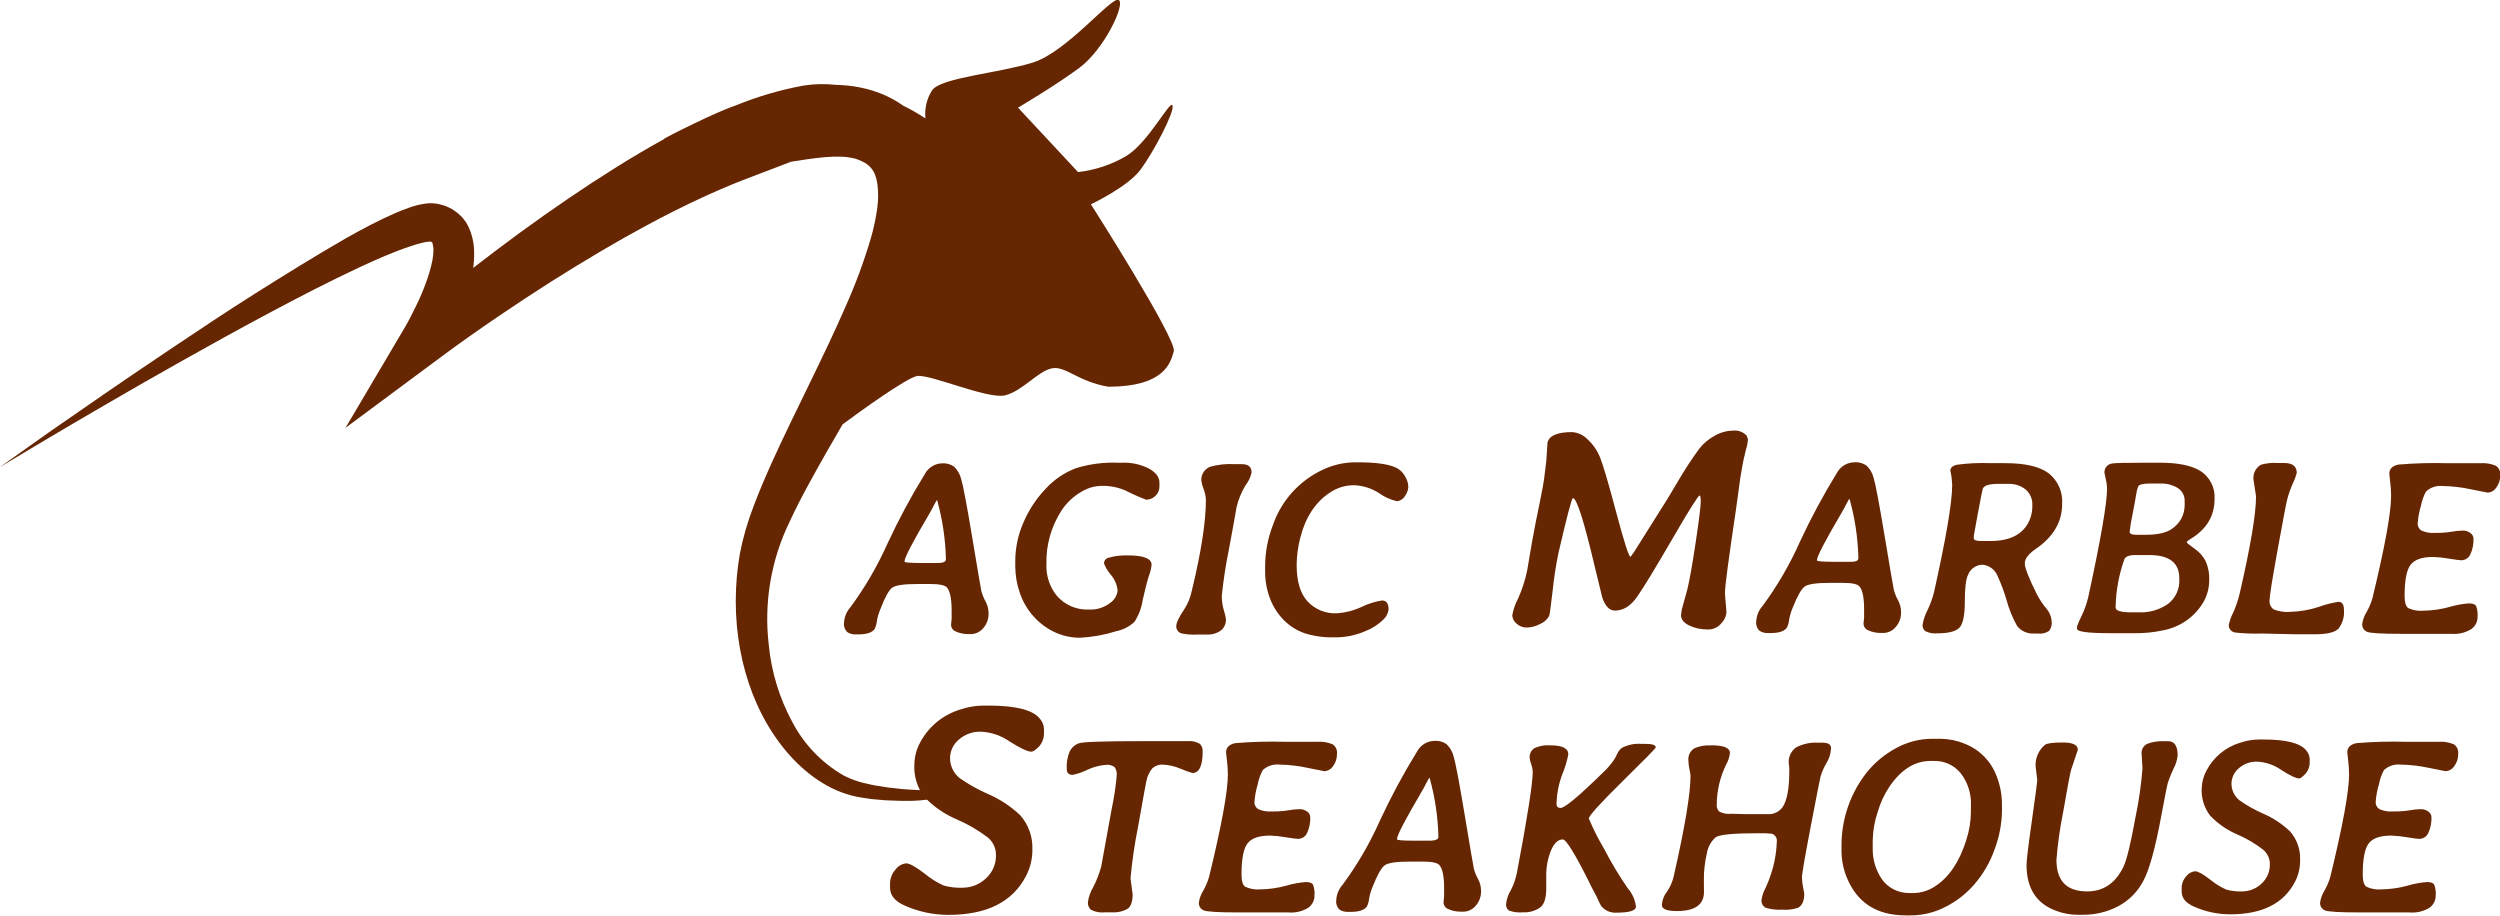
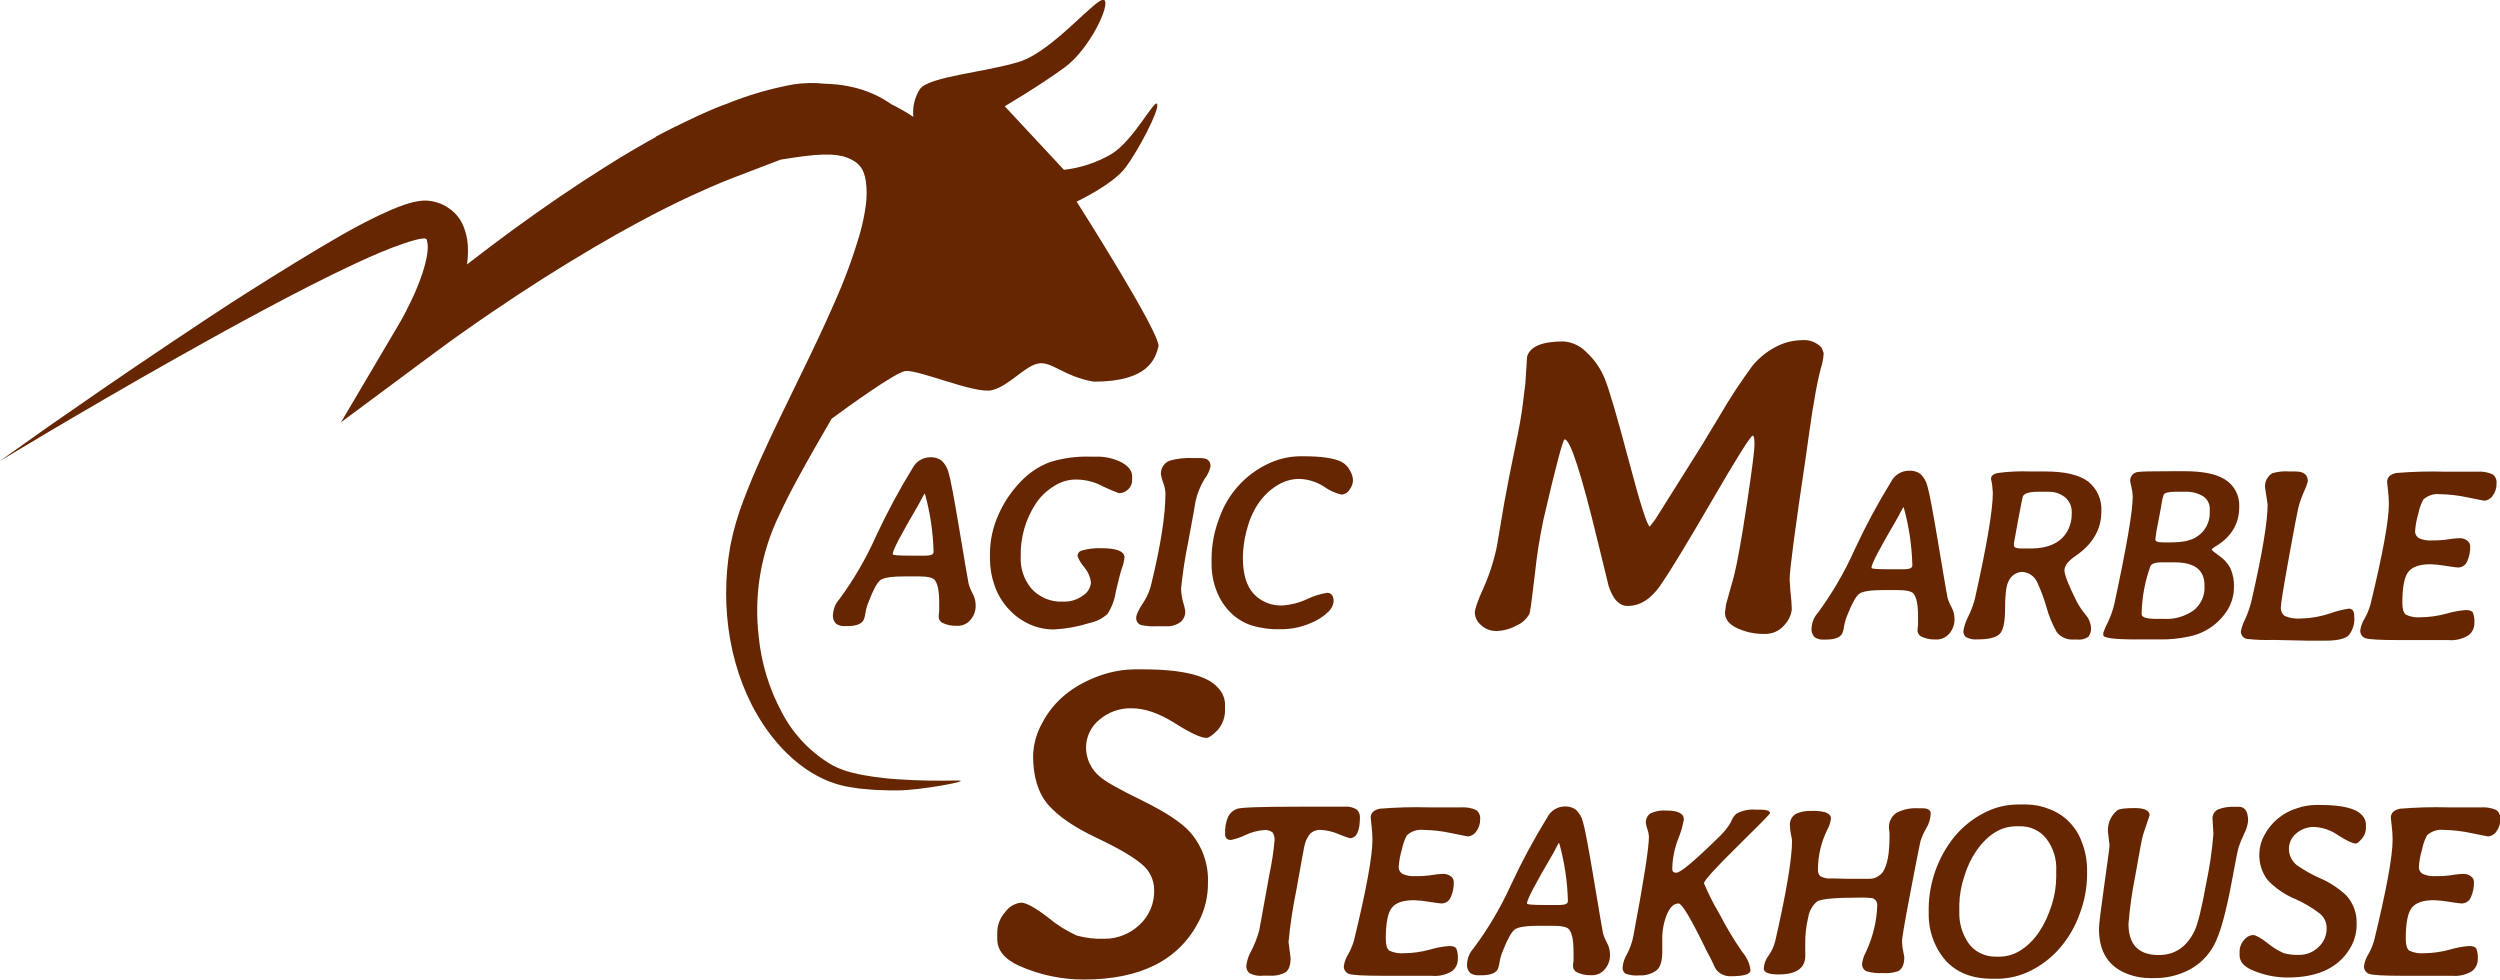
- <svg xmlns="http://www.w3.org/2000/svg" viewBox="0 0 499.77 182.96">
+ <svg xmlns="http://www.w3.org/2000/svg" viewBox="0 0 506.39 198.33">
  <defs>
    <style>.cls-1{fill:#662602}</style>
  </defs>
  <g id="Layer_2" data-name="Layer 2">
-     <g id="Averia_LIbre-Outline" data-name="Averia LIbre-Outline">
-       <path class="cls-1" d="M206.18 150.27q-1.11 0-4.28-2a11 11 0 0 0-5.8-2 6.42 6.42 0 0 0-4.41 1.57 4.87 4.87 0 0 0-1.77 3.78 5.12 5.12 0 0 0 1.9 3.91 31.94 31.94 0 0 0 5.67 3.19 22.17 22.17 0 0 1 6.43 4.22 9.78 9.78 0 0 1 2.46 6.86 11.11 11.11 0 0 1-1.23 5.24q-4 7.85-15.53 7.85a21.41 21.41 0 0 1-8.79-1.87q-2.9-1.29-2.9-3.54v-.79a4.18 4.18 0 0 1 1.1-2.87 3 3 0 0 1 2.12-1.23q1 0 3.63 2a16.91 16.91 0 0 0 3.85 2.43 12.24 12.24 0 0 0 3.81.44 6.78 6.78 0 0 0 4.61-1.82 6.11 6.11 0 0 0 2.05-4.8 4.45 4.45 0 0 0-1.68-3.46 29.18 29.18 0 0 0-6.14-3.57 19.49 19.49 0 0 1-6.49-4.48 9.85 9.85 0 0 1-2-6.62 9.48 9.48 0 0 1 1.17-4.31 13.43 13.43 0 0 1 8-6.56 14.5 14.5 0 0 1 4.66-.79h.94q8.06 0 10.2 2.49a3.34 3.34 0 0 1 .94 2.08v.79a4 4 0 0 1-1 2.84q-1.05 1.02-1.52 1.02zm34.24-.04q0 4.3-2.05 4.3a21.6 21.6 0 0 1-2.33-.84 10.26 10.26 0 0 0-3.54-.84 2.94 2.94 0 0 0-2.12.72 5.7 5.7 0 0 0-1.23 2.65q-.1.37-1.63 9a95.89 95.89 0 0 0-1.52 10.35l.42 3.22q0 2.17-1 2.88a5.6 5.6 0 0 1-3.15.71h-1.34a4.89 4.89 0 0 1-2.86-.52 1.9 1.9 0 0 1-.59-1.49 7.74 7.74 0 0 1 1.05-3 21.28 21.28 0 0 0 1.61-4.13l2.1-11.55a55 55 0 0 0 1-6.65 2.47 2.47 0 0 0-.43-1.71 2.55 2.55 0 0 0-1.75-.43 10.55 10.55 0 0 0-3.71 1 12.53 12.53 0 0 1-2.9 1q-1.2 0-1.2-1.15a7.83 7.83 0 0 1 .62-3.6 3.27 3.27 0 0 1 1.79-1.56q1.17-.43 12.72-.43h8.94a4.1 4.1 0 0 1 2.56.55 2 2 0 0 1 .54 1.52zm17.07 32.17h-10.11q-5.66 0-6.71-.39a1.57 1.57 0 0 1-1-1.64 6.22 6.22 0 0 1 .89-2.36 12.65 12.65 0 0 0 1.16-2.77q3.74-15.38 3.74-20.43a24 24 0 0 0-.18-2.75q-.18-1.57-.18-1.67 0-1.44 1.83-1.83a89.42 89.42 0 0 1 9.89-.27h6.49a6.71 6.71 0 0 1 3.09.5 2 2 0 0 1 .87 1.93 3.89 3.89 0 0 1-.79 2.45 2.21 2.21 0 0 1-1.72 1l-3.31-.66a28.84 28.84 0 0 0-5.66-.66 4.23 4.23 0 0 0-3.36 1.1 9.93 9.93 0 0 0-1 2.84 15.65 15.65 0 0 0-.65 3.48 1.59 1.59 0 0 0 .79 1.5 5.43 5.43 0 0 0 2.56.45 21 21 0 0 0 2.65-.12l.81-.12a13.86 13.86 0 0 1 2.21-.22 2.42 2.42 0 0 1 1.51.48 1.38 1.38 0 0 1 .62 1.11 7 7 0 0 1-.61 3.13 2 2 0 0 1-1.83 1.22q-.42 0-2.49-.33a21.83 21.83 0 0 0-3.12-.33q-3.25 0-4.47 1.53t-1.22 6.26q0 1.9.72 2.43a5.85 5.85 0 0 0 3.06.53 20.39 20.39 0 0 0 5.14-.73 18.33 18.33 0 0 1 3.94-.73q1.15 0 1.44.54a4.91 4.91 0 0 1 .29 2.08 3 3 0 0 1-1.2 2.49 6.57 6.57 0 0 1-4.09.96zm29.34-34.3a3.64 3.64 0 0 1 2.36.68 5.09 5.09 0 0 1 1.4 2.44q.56 1.76 2.23 11.78t1.83 10.72a9 9 0 0 0 .79 1.93 5 5 0 0 1 .63 2.23v.61a4.32 4.32 0 0 1-1.64 3.13 3.35 3.35 0 0 1-2.31.63 6 6 0 0 1-2.8-.61 1.45 1.45 0 0 1-.73-1.44l.1-1v-1.68q0-3.47-.93-4.57-.59-.71-3.32-.71h-2.64q-4 0-5 .75t-2.39 4.24a10.7 10.7 0 0 0-.71 2.41 4.83 4.83 0 0 1-.42 1.53q-.73 1.12-3.27 1.12h-.61a2.78 2.78 0 0 1-1.61-.45 2.21 2.21 0 0 1-.66-1.92 5 5 0 0 1 1.29-3.08 68.71 68.71 0 0 0 7.42-12.76 133.52 133.52 0 0 1 7.42-13.81 4.05 4.05 0 0 1 3.57-2.17zm.71 19.21V167a48 48 0 0 0-1.68-11.25l-.07-.24h-.07s-.11.13-.24.39l-.54 1-.07.17-.17.29-.15.29-.1.15-.17.32q-5 8.5-5 9.57v.1q0 .27 3.61.27H286q1.54-.06 1.54-.74zm40.6-18.6h.86q2 0 2 .71 0 .24-6.69 6.82t-6.69 7.39a49.52 49.52 0 0 0 3.06 6.07 72.77 72.77 0 0 0 4.71 7.86 6.72 6.72 0 0 1 1.65 3.67q0 1.22-3.93 1.22a3.6 3.6 0 0 1-3-1.32 5.26 5.26 0 0 1-.55-1.06q-.38-.87-1-2t-.83-1.64q-4.3-8.62-5.32-8.62-1.42 0-2.36 2.22a13 13 0 0 0-.94 5.1v2.47q0 2.83-1.18 3.78a5.48 5.48 0 0 1-3.49 1 6.35 6.35 0 0 1-2.83-.37 1.48 1.48 0 0 1-.53-1.31 6.55 6.55 0 0 1 .92-2.7 12.87 12.87 0 0 0 1.26-3.61q3.15-16.65 3.15-20.17a5.11 5.11 0 0 0-.3-1.43 5.4 5.4 0 0 1-.31-1.21 2.16 2.16 0 0 1 .89-2A6.45 6.45 0 0 1 310 149q3.52 0 3.52 1.81a20.05 20.05 0 0 1-1.18 3.92 17.87 17.87 0 0 0-1.18 6q0 .78.83.78 1.25 0 8.47-7.08a15.16 15.16 0 0 0 2.15-2.47l.39-.66.29-.61a3.38 3.38 0 0 1 .88-1.15 7.08 7.08 0 0 1 3.97-.83zm12.5 29.59q0 3.83-5.42 3.83-3 0-3-1.21a4.74 4.74 0 0 1 1-2.64 8.66 8.66 0 0 0 1.36-3.06q3.37-14.79 3.37-20.19l-.1-.71-.15-.68a9.78 9.78 0 0 1-.17-1.51 2.6 2.6 0 0 1 1.12-2.5 6.79 6.79 0 0 1 3.24-.62 9.23 9.23 0 0 1 2.79.27q1.15.44 1.15 1.22a5.77 5.77 0 0 1-.71 2.25 18.4 18.4 0 0 0-1.93 8.15 1.72 1.72 0 0 0 .49 1.33 3.93 3.93 0 0 0 2.37.45l3 .07h4.21a3.43 3.43 0 0 0 3.16-1.49q1.27-2.05 1.27-7v-.83l-.1-.78a3.52 3.52 0 0 1 1.49-3.25 8.3 8.3 0 0 1 4.35-.93h.93q1.68 0 1.68 1.1a6.33 6.33 0 0 1-.93 3 12.09 12.09 0 0 0-1.17 2.66q-.24 1-2 10.19t-1.71 10a10.34 10.34 0 0 0 .23 2q.23 1.16.23 1.21 0 2.15-1.22 2.83a7.93 7.93 0 0 1-3.16.39 9.78 9.78 0 0 1-3.31-.37 1.58 1.58 0 0 1-.85-1.64 6.78 6.78 0 0 1 .76-2.25 21.82 21.82 0 0 0 1.07-2.69 23.19 23.19 0 0 0 1.22-6.67 1.43 1.43 0 0 0-1-1.56 19.55 19.55 0 0 0-2.76-.1q-7.3 0-8.46.81a5.34 5.34 0 0 0-1.76 3.2 21.93 21.93 0 0 0-.6 5.32v.78zm59.57-17.41V162a22.62 22.62 0 0 1-1.48 7.81 21.78 21.78 0 0 1-4.06 7 18.89 18.89 0 0 1-5.91 4.56 15.1 15.1 0 0 1-6.69 1.62h-1.12q-8.74 0-11.82-7.71a14.25 14.25 0 0 1-1-5.37v-1.25a23.55 23.55 0 0 1 5.14-14.36 19.29 19.29 0 0 1 5.82-4.77 14.92 14.92 0 0 1 7.18-1.84H388a12.83 12.83 0 0 1 4.79 1 11.07 11.07 0 0 1 6.35 6.47 15.46 15.46 0 0 1 1.07 5.73zm-6.21 1.4v-1.12a9.86 9.86 0 0 0-2.08-6.65 6.64 6.64 0 0 0-5.25-2.4h-.76q-4.59 0-8.06 4.93a18.29 18.29 0 0 0-2.48 5.25 19.28 19.28 0 0 0-1 5.62v1.51a10.67 10.67 0 0 0 1.78 6.25 6.29 6.29 0 0 0 2.43 2.12 6.91 6.91 0 0 0 3.11.73h.76a8 8 0 0 0 4.37-1.34q4.2-2.69 6.27-9.3a18.8 18.8 0 0 0 .91-5.6zm17.1 9.59q0 6.32 6.13 6.32 4.86 0 7.23-4.86 1-2 2.41-9.81a77 77 0 0 0 1.43-9.89l-.17-2.88a2 2 0 0 1 1.16-2.08 8.45 8.45 0 0 1 3.31-.51h.85q1.88 0 1.88 2.88a7.39 7.39 0 0 1-.83 2.64 23.41 23.41 0 0 0-1.1 2.7q-.27.89-1.34 6.7-1.81 9.81-3.65 13.12a12 12 0 0 1-5.05 5 14.89 14.89 0 0 1-6.95 1.66h-1.07a12.23 12.23 0 0 1-4.22-.76q-6-2.15-6-9.2 0-1.34 1.07-8.86t1.07-8.13l-.32-2.66a5.2 5.2 0 0 1 1.88-4.37q.59-.46 3.56-.46t3 1.44l-1.34 4q-.27.81-1.6 8.46a80.55 80.55 0 0 0-1.34 9.55zm48.53-16.26q-.93 0-3.56-1.68a9.16 9.16 0 0 0-4.83-1.68 5.35 5.35 0 0 0-3.67 1.31 4.06 4.06 0 0 0-1.48 3.15 4.26 4.26 0 0 0 1.59 3.26 26.6 26.6 0 0 0 4.72 2.66 18.47 18.47 0 0 1 5.36 3.52 8.15 8.15 0 0 1 2.05 5.71 9.26 9.26 0 0 1-1 4.37q-3.37 6.54-12.94 6.54a17.84 17.84 0 0 1-7.32-1.56q-2.42-1.07-2.42-3v-.66a3.48 3.48 0 0 1 .92-2.39 2.51 2.51 0 0 1 1.77-1q.85 0 3 1.66a14.14 14.14 0 0 0 3.21 2 10.21 10.21 0 0 0 3.17.37 5.65 5.65 0 0 0 3.85-1.51 5.09 5.09 0 0 0 1.71-4 3.71 3.71 0 0 0-1.4-2.88 24.32 24.32 0 0 0-5.11-3 16.23 16.23 0 0 1-5.41-3.74 8.21 8.21 0 0 1-1.7-5.52 7.9 7.9 0 0 1 1-3.59 11.19 11.19 0 0 1 6.64-5.47 12.08 12.08 0 0 1 3.88-.66h.78q6.71 0 8.5 2.08a2.78 2.78 0 0 1 .78 1.73v.66a3.37 3.37 0 0 1-.83 2.37q-.89.95-1.26.95zm22 26.78h-10.11q-5.66 0-6.71-.39a1.57 1.57 0 0 1-1-1.64 6.22 6.22 0 0 1 .89-2.36 12.65 12.65 0 0 0 1.16-2.77q3.74-15.38 3.74-20.43a24 24 0 0 0-.18-2.75q-.18-1.57-.18-1.67 0-1.44 1.83-1.83a89.42 89.42 0 0 1 9.89-.27h6.49a6.71 6.71 0 0 1 3.09.5 2 2 0 0 1 .87 1.93 3.89 3.89 0 0 1-.79 2.45 2.21 2.21 0 0 1-1.72 1l-3.31-.66a28.84 28.84 0 0 0-5.66-.66 4.23 4.23 0 0 0-3.36 1.1 9.93 9.93 0 0 0-1 2.84 15.65 15.65 0 0 0-.65 3.48 1.59 1.59 0 0 0 .79 1.5 5.43 5.43 0 0 0 2.56.45 21 21 0 0 0 2.65-.12l.81-.12a13.86 13.86 0 0 1 2.21-.22 2.42 2.42 0 0 1 1.51.48 1.38 1.38 0 0 1 .62 1.11 7 7 0 0 1-.61 3.13 2 2 0 0 1-1.83 1.22q-.42 0-2.49-.33a21.83 21.83 0 0 0-3.12-.33q-3.25 0-4.47 1.53t-1.22 6.26q0 1.9.72 2.43a5.85 5.85 0 0 0 3.06.53 20.39 20.39 0 0 0 5.14-.73 18.33 18.33 0 0 1 3.94-.73q1.15 0 1.44.54a4.9 4.9 0 0 1 .29 2.08 3 3 0 0 1-1.2 2.49 6.57 6.57 0 0 1-4.09.96z" id="Steakhouse" />
-       <path class="cls-1" d="M314.44 99.58q-.35 0-2.87 10.87a71.89 71.89 0 0 0-1.16 7.44q-.57 4.92-.72 5.24a3.61 3.61 0 0 1-1.79 1.6 5.88 5.88 0 0 1-2.67.72 2.89 2.89 0 0 1-2.09-.81 2.29 2.29 0 0 1-.83-1.61 11.23 11.23 0 0 1 1.17-3.38 27.06 27.06 0 0 0 1.82-5.65l1-5.86q.7-3.84 1.48-7.54t1-5.7l.35-2.87.23-3.6q.59-2.05 4.89-2.05a4.73 4.73 0 0 1 3.12 1.45 9.83 9.83 0 0 1 2.48 3.57q.88 2.12 3.24 11t2.86 8.92l.73-1 5.45-8.67q1-1.55 1.64-2.64l1.61-2.7a74.31 74.31 0 0 1 4.39-6.71 10 10 0 0 1 3.06-2.52 7.67 7.67 0 0 1 3.66-1 3.23 3.23 0 0 1 2.68 1l.26.73a8.15 8.15 0 0 1-.4 2.07 42.75 42.75 0 0 0-.89 4.26l-.26 1.52-.45 3.34-.43 3.1q-2.17 14.5-2.17 16.44l.09 1.32q.2 1.93.21 2.72a3.74 3.74 0 0 1-1 2 3.37 3.37 0 0 1-2.86 1.25 8.27 8.27 0 0 1-3.56-.78q-1.66-.78-1.66-2.09l.15-1.11 1.08-3.9q.67-2.64 1.71-9.59t1-8.13q0-1.17-.23-1.17-.41 0-5.46 8.7t-7 11.5q-1.93 2.8-4.45 2.8-1.67 0-2.55-2.64l-1.46-6q-3.26-13.84-4.4-13.84zm56.35-7.17a3.64 3.64 0 0 1 2.36.68 5.09 5.09 0 0 1 1.4 2.44q.56 1.76 2.23 11.78t1.83 10.69a9 9 0 0 0 .79 1.93 5 5 0 0 1 .63 2.23v.61a4.32 4.32 0 0 1-1.64 3.13 3.36 3.36 0 0 1-2.31.63 6 6 0 0 1-2.8-.61 1.45 1.45 0 0 1-.73-1.44l.1-1v-1.68q0-3.47-.93-4.57-.59-.71-3.32-.71h-2.64q-4 0-5 .74t-2.39 4.24a10.7 10.7 0 0 0-.71 2.4 4.83 4.83 0 0 1-.42 1.53q-.73 1.12-3.27 1.12h-.61a2.78 2.78 0 0 1-1.61-.45 2.21 2.21 0 0 1-.66-1.92 5 5 0 0 1 1.29-3.08 68.73 68.73 0 0 0 7.42-12.76 133.52 133.52 0 0 1 7.42-13.81 4.05 4.05 0 0 1 3.57-2.12zm.71 19.21v-.34a48 48 0 0 0-1.69-11.28l-.07-.24h-.07s-.11.13-.24.39l-.54 1-.07.17-.17.29-.15.29-.1.15-.17.32q-5 8.5-5 9.57v.1q0 .27 3.61.27h3.05q1.61.02 1.61-.69zm24.75 1.27a3.15 3.15 0 0 0-2.81 2q-.66 1.25-.66 5.42t-1.14 5.24q-1.13 1.06-4.38 1.06a4.24 4.24 0 0 1-2.37-.44 1.45 1.45 0 0 1-.56-1.21 9.51 9.51 0 0 1 1-3 19 19 0 0 0 1.27-3.47q3.66-16.33 3.66-21.58 0-.27-.1-1.22l-.07-.59-.2-1q0-.85 1.21-1.18a38.5 38.5 0 0 1 6.8-.33h3.01q5.88 0 8.61 2a7.18 7.18 0 0 1 2.72 6.14q0 5.4-5.27 9-2.2 1.51-2.2 2.88t2.47 6.3a16 16 0 0 0 1.76 2.64 4.48 4.48 0 0 1 1.15 2.73 2.67 2.67 0 0 1-.5 1.83 3.29 3.29 0 0 1-2.28.54h-.73a4 4 0 0 1-3.39-1.49 22.36 22.36 0 0 1-2.11-5.15 35.33 35.33 0 0 0-1.87-5 3.55 3.55 0 0 0-3.02-2.12zm-.17-4.74h1.83q5.88 0 7.74-4a7 7 0 0 0 .63-3V101a3.85 3.85 0 0 0-1.36-3.16 5.16 5.16 0 0 0-3.38-1.11 5.43 5.43 0 0 0-.63 0h-1.47q-2.71 0-3.08 1-.1.27-.94 4.75t-.84 4.63v.51q.01.53 1.5.53zm46.63-8.39q0 5.1-4.83 8-.73.44-.73.63t1.51 1.26a6.91 6.91 0 0 1 2.25 2.49 8.46 8.46 0 0 1 .73 3.83 8.81 8.81 0 0 1-1.22 4.5 11.88 11.88 0 0 1-7.89 5.52 25.68 25.68 0 0 1-5.91.59h-4.72q-6.69 0-6.69-.88v-.46a16.14 16.14 0 0 1 .93-2.14 17.75 17.75 0 0 0 1.32-3.75q3.76-17.29 3.76-21.75a8.83 8.83 0 0 0-.26-1.84q-.26-1.14-.26-1.21a1.75 1.75 0 0 1 1.61-1.9q.78-.15 6.47-.15h3q5.35 0 8 1.59a6.16 6.16 0 0 1 2.93 5.67zM426 122.41h1.51a9.48 9.48 0 0 0 5.93-1.71 5.8 5.8 0 0 0 2.22-4.88v-.22q0-4.64-6-4.64h-2.78q-1.93 0-2.22.9a30.14 30.14 0 0 0-1.73 9.45v.17q.07.93 3.07.93zm1.07-15.5h1.85q3.66 0 5.3-1.22a5.62 5.62 0 0 0 2.51-4.64v-.78a3 3 0 0 0-1.39-2.72 6.36 6.36 0 0 0-3.49-.89h-2.05q-2.12 0-2.38.63a7.25 7.25 0 0 0-.4 1.67q-.15 1-.71 3.87a29 29 0 0 0-.56 3.37v.15q-.01.56 1.34.56zM445.54 125a8.85 8.85 0 0 1 .87-2.48 21 21 0 0 0 1.28-3.7q3.31-14.33 3.31-19.6l-.51-3.32a3.06 3.06 0 0 1 1.49-3 10.08 10.08 0 0 1 3.49-.34h1.2q2.47 0 2.47 2a11.29 11.29 0 0 1-.79 2.1 21 21 0 0 0-1.13 3.21q-.34 1.38-1.93 10.16t-1.59 10a2 2 0 0 0 .78 1.77 7.06 7.06 0 0 0 3.36.51 19.6 19.6 0 0 0 5.74-1 20.34 20.34 0 0 1 3.89-1q1.1 0 1.1 1.56a5.39 5.39 0 0 1-1.09 3.81q-1.09 1.12-4.75 1.12h-3.69l-6.86-.15a37.33 37.33 0 0 1-5.32-.2 1.49 1.49 0 0 1-1.32-1.45zm44.51 1.71h-10.11q-5.66 0-6.71-.39a1.57 1.57 0 0 1-1-1.64 6.22 6.22 0 0 1 .89-2.36 12.66 12.66 0 0 0 1.16-2.77Q478 104.17 478 99.12a24 24 0 0 0-.18-2.75q-.18-1.57-.18-1.67 0-1.44 1.83-1.83a89.42 89.42 0 0 1 9.89-.27h6.49a6.71 6.71 0 0 1 3.09.5 2 2 0 0 1 .87 1.93 3.89 3.89 0 0 1-.79 2.45 2.21 2.21 0 0 1-1.72 1l-3.31-.66a28.84 28.84 0 0 0-5.66-.66 4.23 4.23 0 0 0-3.36 1.1 9.93 9.93 0 0 0-1 2.84 15.65 15.65 0 0 0-.65 3.48 1.59 1.59 0 0 0 .79 1.5 5.43 5.43 0 0 0 2.56.45 21 21 0 0 0 2.65-.12l.81-.12a13.86 13.86 0 0 1 2.21-.22 2.42 2.42 0 0 1 1.51.48 1.38 1.38 0 0 1 .62 1.11 7 7 0 0 1-.61 3.13A2 2 0 0 1 492 112q-.42 0-2.49-.33a21.83 21.83 0 0 0-3.12-.33q-3.25 0-4.47 1.53t-1.22 6.26q0 1.9.72 2.43a5.86 5.86 0 0 0 3.06.52 20.39 20.39 0 0 0 5.14-.73 18.33 18.33 0 0 1 3.94-.73q1.15 0 1.44.54a4.91 4.91 0 0 1 .29 2.08 3 3 0 0 1-1.2 2.49 6.57 6.57 0 0 1-4.04.98z" id="Marble" />
-       <path class="cls-1" d="M188.38 92.62a3.64 3.64 0 0 1 2.36.68 5.09 5.09 0 0 1 1.4 2.44q.56 1.76 2.23 11.78t1.83 10.72a9 9 0 0 0 .79 1.93 5 5 0 0 1 .63 2.23v.6a4.32 4.32 0 0 1-1.64 3.13 3.36 3.36 0 0 1-2.31.63 6 6 0 0 1-2.8-.61 1.45 1.45 0 0 1-.73-1.44l.1-1v-1.68q0-3.47-.93-4.57-.59-.71-3.32-.71h-2.64q-4 0-5 .74t-2.35 4.28a10.7 10.7 0 0 0-.71 2.4 4.83 4.83 0 0 1-.42 1.53q-.73 1.12-3.27 1.12h-.6a2.78 2.78 0 0 1-1.61-.45 2.21 2.21 0 0 1-.66-1.92 5 5 0 0 1 1.29-3.08 68.73 68.73 0 0 0 7.42-12.76 133.52 133.52 0 0 1 7.42-13.81 4.05 4.05 0 0 1 3.52-2.18zm.71 19.21v-.34a48 48 0 0 0-1.68-11.25l-.07-.24h-.07s-.11.13-.24.39l-.54 1-.07.17-.17.29-.15.29-.1.15-.17.32q-5 8.5-5 9.57v.1q0 .27 3.61.27h3.05q1.6-.01 1.6-.72zm34.37-19.33h.9a10.83 10.83 0 0 1 5.32 1.17q2.1 1.17 2.1 2.81v.76a2.48 2.48 0 0 1-.82 1.9 2.64 2.64 0 0 1-1.84.76 42.16 42.16 0 0 1-4.12-1.84 11.4 11.4 0 0 0-4.86-.93H220a8 8 0 0 0-4 1.29 11.64 11.64 0 0 0-3.81 3.66 18.74 18.74 0 0 0-3 10.64 9.42 9.42 0 0 0 2.05 6.35 8 8 0 0 0 6.49 2.78 6.34 6.34 0 0 0 4.13-1.27 3.45 3.45 0 0 0 1.56-2.54 5.79 5.79 0 0 0-1.35-3.14 7.73 7.73 0 0 1-1.36-2.23 1.12 1.12 0 0 1 .81-1.15 12.41 12.41 0 0 1 4-.49q4.69 0 4.69 1.88a8.06 8.06 0 0 1-.51 2.14q-.51 1.53-1.26 4.87a11 11 0 0 1-1.67 4.42 7.5 7.5 0 0 1-3.59 1.83 29 29 0 0 1-7.28 1.32 11.9 11.9 0 0 1-4.94-1.06 13 13 0 0 1-4.24-3.1 13.41 13.41 0 0 1-2.82-4.72 16.37 16.37 0 0 1-.94-5.44v-1a19.33 19.33 0 0 1 1.66-7.78 22.58 22.58 0 0 1 4.46-6.73 15.81 15.81 0 0 1 6-4.06 25 25 0 0 1 8.38-1.1zm23.39.29h1.42q1.93 0 1.93 1.66A6.12 6.12 0 0 1 249 97a15 15 0 0 0-1.83 4.52q0 .24-1.49 8.25a93.57 93.57 0 0 0-1.44 9.4 10.3 10.3 0 0 0 .42 2.84 10 10 0 0 1 .42 1.79 2.74 2.74 0 0 1-1 2.23 4.53 4.53 0 0 1-2.94.82h-1.85a11.6 11.6 0 0 1-3.15-.24 1.47 1.47 0 0 1-1-1.45q0-1 1.68-3.48a10.94 10.94 0 0 0 1.42-3.54q2.83-11.65 2.83-18.29a7 7 0 0 0-.46-2.08 7.6 7.6 0 0 1-.46-1.68 2.8 2.8 0 0 1 1.76-2.78 14.87 14.87 0 0 1 4.94-.52zm6.06 21.21v-.76a22.88 22.88 0 0 1 1.51-8.15 19.08 19.08 0 0 1 10-11.18 15.28 15.28 0 0 1 6.35-1.49h.71q5.42 0 7.67 1.1a4 4 0 0 1 1.71 1.67 4.33 4.33 0 0 1 .68 2.1 3.34 3.34 0 0 1-.7 1.9 2 2 0 0 1-1.59 1 9.68 9.68 0 0 1-3.58-1.62 9.89 9.89 0 0 0-5.04-1.57 8.51 8.51 0 0 0-4.63 1.38q-4.49 2.86-6.08 9.2a22.25 22.25 0 0 0-.71 5.35q0 4.91 2.17 7.29a7.51 7.51 0 0 0 5.83 2.38 13.85 13.85 0 0 0 5-1.28 14.32 14.32 0 0 1 4.06-1.28q1.32 0 1.32 1.78a3.3 3.3 0 0 1-1 2 10.94 10.94 0 0 1-3.69 2.37 14.93 14.93 0 0 1-6.21 1.22 18.13 18.13 0 0 1-5.85-.81 10.9 10.9 0 0 1-4.11-2.55 12.46 12.46 0 0 1-2.82-4.33 15.09 15.09 0 0 1-1-5.72z" id="agic" />
+     <g id="LOGO">
+       <path class="cls-1" d="M244.37 149.47q-1.67 0-6.42-3t-8.7-3a9.62 9.62 0 0 0-6.61 2.35 7.31 7.31 0 0 0-2.66 5.67 7.68 7.68 0 0 0 2.86 5.87q1.49 1.36 8.5 4.79t9.65 6.33a14.66 14.66 0 0 1 3.69 10.28 16.66 16.66 0 0 1-1.85 7.87q-6.06 11.78-23.29 11.78a32.12 32.12 0 0 1-13.18-2.81q-4.36-2.01-4.36-5.4V189a6.26 6.26 0 0 1 1.65-4.31 4.51 4.51 0 0 1 3.19-1.85q1.54 0 5.45 3a25.42 25.42 0 0 0 5.78 3.65 18.37 18.37 0 0 0 5.71.66 10.17 10.17 0 0 0 6.92-2.72 9.16 9.16 0 0 0 3.08-7.21 6.68 6.68 0 0 0-2.53-5.19q-2.53-2.2-9.21-5.36t-9.73-6.67q-3.05-3.56-3.05-9.93a14.22 14.22 0 0 1 1.76-6.46q3.52-6.9 12-9.84a21.74 21.74 0 0 1 7-1.19h1.41q12.09 0 15.29 3.74a5 5 0 0 1 1.41 3.12v1.19a6.05 6.05 0 0 1-1.49 4.26q-1.56 1.58-2.27 1.58zm31.09 16.01q0 4.3-2.05 4.3a21.51 21.51 0 0 1-2.33-.84 10.27 10.27 0 0 0-3.54-.84 2.94 2.94 0 0 0-2.12.72 5.69 5.69 0 0 0-1.23 2.65q-.1.37-1.64 9a95.75 95.75 0 0 0-1.55 10.35l.42 3.22q0 2.17-1 2.88a5.6 5.6 0 0 1-3.15.71h-1.37a4.88 4.88 0 0 1-2.86-.53 1.89 1.89 0 0 1-.59-1.49 7.75 7.75 0 0 1 1-3 21.28 21.28 0 0 0 1.61-4.13l2.1-11.55a55 55 0 0 0 1-6.65 2.48 2.48 0 0 0-.43-1.71 2.55 2.55 0 0 0-1.75-.43 10.55 10.55 0 0 0-3.71 1 12.53 12.53 0 0 1-2.91 1q-1.2 0-1.2-1.15a7.83 7.83 0 0 1 .62-3.6 3.27 3.27 0 0 1 1.79-1.56q1.17-.43 12.72-.43h8.94a4.09 4.09 0 0 1 2.56.55 2 2 0 0 1 .67 1.53zM290 197.65h-10.08q-5.66 0-6.71-.39a1.57 1.57 0 0 1-1-1.64 6.23 6.23 0 0 1 .89-2.36 12.68 12.68 0 0 0 1.16-2.77q3.74-15.38 3.74-20.43a24 24 0 0 0-.18-2.75q-.18-1.57-.18-1.67 0-1.44 1.83-1.83a89.42 89.42 0 0 1 9.89-.27h6.49a6.71 6.71 0 0 1 3.09.5 2 2 0 0 1 .87 1.93 3.89 3.89 0 0 1-.79 2.45 2.21 2.21 0 0 1-1.72 1l-3.31-.66a28.84 28.84 0 0 0-5.66-.66 4.23 4.23 0 0 0-3.36 1.1 9.93 9.93 0 0 0-1 2.84 15.65 15.65 0 0 0-.65 3.48 1.59 1.59 0 0 0 .79 1.5 5.43 5.43 0 0 0 2.56.45 21 21 0 0 0 2.65-.12l.81-.12a13.86 13.86 0 0 1 2.21-.22 2.42 2.42 0 0 1 1.51.48 1.38 1.38 0 0 1 .62 1.11 7 7 0 0 1-.61 3.13A2 2 0 0 1 292 183q-.42 0-2.49-.33a22 22 0 0 0-3.12-.33q-3.25 0-4.47 1.53t-1.22 6.26q0 1.9.72 2.43a5.86 5.86 0 0 0 3.06.52 20.39 20.39 0 0 0 5.14-.73 18.33 18.33 0 0 1 3.94-.73q1.15 0 1.44.54a4.91 4.91 0 0 1 .29 2.08 3 3 0 0 1-1.2 2.49 6.57 6.57 0 0 1-4.09.92zm26.87-34.3a3.64 3.64 0 0 1 2.36.68 5.09 5.09 0 0 1 1.4 2.44q.56 1.76 2.23 11.78t1.83 10.75a9 9 0 0 0 .79 1.93 5 5 0 0 1 .63 2.23v.61a4.32 4.32 0 0 1-1.64 3.13 3.36 3.36 0 0 1-2.31.63 6 6 0 0 1-2.8-.61 1.45 1.45 0 0 1-.73-1.44l.1-1v-1.68q0-3.47-.93-4.57-.59-.71-3.32-.71h-2.64q-4 0-5 .74t-2.39 4.24a10.71 10.71 0 0 0-.71 2.4 4.83 4.83 0 0 1-.42 1.53q-.73 1.12-3.27 1.12h-.61a2.78 2.78 0 0 1-1.61-.45 2.21 2.21 0 0 1-.66-1.92 5 5 0 0 1 1.29-3.08 68.75 68.75 0 0 0 7.54-12.74 133.48 133.48 0 0 1 7.42-13.81 4.05 4.05 0 0 1 3.45-2.2zm.71 19.21v-.34a48 48 0 0 0-1.69-11.22l-.07-.24h-.07s-.11.13-.24.39l-.54 1-.07.17-.17.29-.15.29-.1.15-.17.32q-5 8.5-5 9.57v.1q0 .27 3.61.27H316q1.58-.04 1.58-.74zm38.1-18.56h.85q2 0 2 .71 0 .24-6.69 6.82t-6.69 7.39a49.48 49.48 0 0 0 3.06 6.07 72.67 72.67 0 0 0 4.71 7.86 6.73 6.73 0 0 1 1.65 3.67q0 1.22-3.93 1.22a3.6 3.6 0 0 1-3-1.32 5.24 5.24 0 0 1-.55-1.06q-.38-.87-1-2t-.83-1.64Q341 183 340 183q-1.42 0-2.36 2.22a13 13 0 0 0-.94 5.1v2.47q0 2.83-1.18 3.78a5.48 5.48 0 0 1-3.49 1 6.35 6.35 0 0 1-2.83-.37 1.48 1.48 0 0 1-.53-1.31 6.55 6.55 0 0 1 .92-2.7 12.87 12.87 0 0 0 1.26-3.61q3.15-16.66 3.15-20.17a5.11 5.11 0 0 0-.3-1.43 5.4 5.4 0 0 1-.31-1.21 2.16 2.16 0 0 1 .89-2 6.45 6.45 0 0 1 3.28-.59q3.52 0 3.52 1.81a20.05 20.05 0 0 1-1.18 4.01 17.87 17.87 0 0 0-1.18 6q0 .78.83.78 1.25 0 8.47-7.08a15.16 15.16 0 0 0 2.15-2.47l.39-.66.29-.61a3.38 3.38 0 0 1 .88-1.15 7.08 7.08 0 0 1 3.95-.81zm10 29.55q0 3.83-5.42 3.83-3 0-3-1.21a4.75 4.75 0 0 1 1-2.64 8.64 8.64 0 0 0 1.36-3.06q3.37-14.79 3.37-20.19l-.1-.71-.15-.68a9.78 9.78 0 0 1-.17-1.51 2.6 2.6 0 0 1 1.12-2.5 6.79 6.79 0 0 1 3.24-.62 9.23 9.23 0 0 1 2.79.27q1.15.44 1.15 1.22a5.77 5.77 0 0 1-.71 2.25 18.4 18.4 0 0 0-1.93 8.15 1.72 1.72 0 0 0 .49 1.33 3.93 3.93 0 0 0 2.37.45l3 .07h4.21a3.43 3.43 0 0 0 3.16-1.49q1.27-2.05 1.27-7v-.83l-.1-.78a3.52 3.52 0 0 1 1.49-3.25 8.3 8.3 0 0 1 4.35-.93h.93q1.68 0 1.68 1.1a6.33 6.33 0 0 1-.93 3 12.09 12.09 0 0 0-1.17 2.66q-.24 1-2 10.19t-1.71 10a10.32 10.32 0 0 0 .23 2q.23 1.16.23 1.21 0 2.15-1.22 2.83a7.93 7.93 0 0 1-3.16.39 9.78 9.78 0 0 1-3.31-.37 1.58 1.58 0 0 1-.85-1.64 6.79 6.79 0 0 1 .76-2.25 21.76 21.76 0 0 0 1.07-2.69 23.19 23.19 0 0 0 1.22-6.67 1.43 1.43 0 0 0-1-1.56 19.47 19.47 0 0 0-2.76-.1q-7.3 0-8.46.81a5.34 5.34 0 0 0-1.76 3.2 21.92 21.92 0 0 0-.6 5.32v.78zm57.07-17.4v1.1a22.62 22.62 0 0 1-1.48 7.81 21.78 21.78 0 0 1-4.06 7 18.88 18.88 0 0 1-5.91 4.57 15.1 15.1 0 0 1-6.69 1.62h-1.12q-8.74 0-11.82-7.71a14.25 14.25 0 0 1-1-5.37v-1.25a23.55 23.55 0 0 1 5.14-14.36 19.29 19.29 0 0 1 5.82-4.77 14.92 14.92 0 0 1 7.18-1.84h1.68a12.83 12.83 0 0 1 4.79 1 11.07 11.07 0 0 1 6.35 6.47 15.46 15.46 0 0 1 1.12 5.73zm-6.25 1.39v-1.12a9.86 9.86 0 0 0-2.08-6.65 6.64 6.64 0 0 0-5.25-2.4h-.76q-4.59 0-8.06 4.93a18.29 18.29 0 0 0-2.48 5.25 19.27 19.27 0 0 0-1 5.62v1.51a10.67 10.67 0 0 0 1.78 6.25 6.29 6.29 0 0 0 2.43 2.12 6.91 6.91 0 0 0 3.11.73h.81a8 8 0 0 0 4.37-1.34q4.2-2.69 6.27-9.3a18.81 18.81 0 0 0 .86-5.6zm14.64 9.59q0 6.32 6.13 6.32 4.86 0 7.23-4.86 1-2 2.41-9.81a77 77 0 0 0 1.43-9.89l-.17-2.88a2 2 0 0 1 1.16-2.08 8.45 8.45 0 0 1 3.31-.51h.85q1.88 0 1.88 2.88a7.39 7.39 0 0 1-.83 2.64 23.41 23.41 0 0 0-1.1 2.7q-.27.89-1.34 6.7-1.81 9.81-3.65 13.12a12 12 0 0 1-5.05 5 14.91 14.91 0 0 1-6.95 1.66h-1.07a12.25 12.25 0 0 1-4.22-.76q-6-2.15-6-9.2 0-1.34 1.07-8.86t1.07-8.13l-.32-2.66a5.2 5.2 0 0 1 1.88-4.37q.59-.46 3.56-.46t3 1.44l-1.34 4q-.27.81-1.6 8.46a80.57 80.57 0 0 0-1.34 9.55zm46.03-16.26q-.93 0-3.56-1.68a9.16 9.16 0 0 0-4.83-1.68 5.35 5.35 0 0 0-3.67 1.31 4.06 4.06 0 0 0-1.48 3.15 4.26 4.26 0 0 0 1.59 3.26 26.6 26.6 0 0 0 4.72 2.66 18.47 18.47 0 0 1 5.36 3.52 8.15 8.15 0 0 1 2.05 5.71 9.26 9.26 0 0 1-1 4.37q-3.4 6.51-12.97 6.51a17.84 17.84 0 0 1-7.32-1.56q-2.42-1.07-2.42-3v-.66a3.48 3.48 0 0 1 .92-2.39 2.51 2.51 0 0 1 1.77-1q.85 0 3 1.66a14.1 14.1 0 0 0 3.21 2 10.21 10.21 0 0 0 3.17.37 5.65 5.65 0 0 0 3.85-1.51 5.09 5.09 0 0 0 1.71-4 3.71 3.71 0 0 0-1.4-2.88 24.32 24.32 0 0 0-5.11-3 16.23 16.23 0 0 1-5.41-3.74 8.21 8.21 0 0 1-1.7-5.52 7.9 7.9 0 0 1 1-3.59 11.19 11.19 0 0 1 6.64-5.47 12.08 12.08 0 0 1 3.88-.66h.78q6.71 0 8.5 2.08a2.78 2.78 0 0 1 .78 1.73v.66a3.37 3.37 0 0 1-.83 2.37q-.84.98-1.23.98zm19.5 26.78h-10.11q-5.66 0-6.71-.39a1.57 1.57 0 0 1-1-1.64 6.23 6.23 0 0 1 .89-2.36 12.68 12.68 0 0 0 1.16-2.77q3.74-15.38 3.74-20.43a24 24 0 0 0-.18-2.75q-.18-1.57-.18-1.67 0-1.44 1.83-1.83a89.42 89.42 0 0 1 9.89-.27h6.49a6.71 6.71 0 0 1 3.09.5 2 2 0 0 1 .87 1.93 3.89 3.89 0 0 1-.79 2.45 2.21 2.21 0 0 1-1.72 1l-3.31-.66a28.84 28.84 0 0 0-5.66-.66 4.23 4.23 0 0 0-3.36 1.1 9.93 9.93 0 0 0-1 2.84 15.65 15.65 0 0 0-.65 3.48 1.59 1.59 0 0 0 .79 1.5 5.43 5.43 0 0 0 2.56.45 21 21 0 0 0 2.65-.12l.81-.12a13.86 13.86 0 0 1 2.21-.22 2.42 2.42 0 0 1 1.51.48 1.38 1.38 0 0 1 .62 1.11 7 7 0 0 1-.61 3.13 2 2 0 0 1-1.9 1.27q-.42 0-2.49-.33a22 22 0 0 0-3.12-.33q-3.25 0-4.47 1.53t-1.22 6.26q0 1.9.72 2.43a5.86 5.86 0 0 0 3.06.52 20.39 20.39 0 0 0 5.14-.73 18.33 18.33 0 0 1 3.94-.73q1.15 0 1.44.54a4.91 4.91 0 0 1 .29 2.08 3 3 0 0 1-1.2 2.49 6.57 6.57 0 0 1-4.02.92zM316.93 89q-.53 0-4.31 16.3a108.47 108.47 0 0 0-1.74 11.16q-.86 7.38-1.08 7.87a5.42 5.42 0 0 1-2.68 2.4 8.81 8.81 0 0 1-4 1.08 4.34 4.34 0 0 1-3.14-1.21 3.44 3.44 0 0 1-1.25-2.42q0-1.21 1.76-5.08a40.51 40.51 0 0 0 2.72-8.48l1.49-8.79q1.05-5.76 2.22-11.32t1.52-8.55l.53-4.31.35-5.41q.88-3.08 7.34-3.08a7.09 7.09 0 0 1 4.68 2.18 14.73 14.73 0 0 1 3.71 5.36q1.32 3.19 4.86 16.57t4.28 13.38l1.1-1.45 8.17-13q1.49-2.33 2.46-4l2.42-4a111.43 111.43 0 0 1 6.59-10.06 15 15 0 0 1 4.59-3.78A11.5 11.5 0 0 1 365 68.9a4.85 4.85 0 0 1 4 1.54l.4 1.1a12.19 12.19 0 0 1-.59 3.1 64.44 64.44 0 0 0-1.3 6.36l-.4 2.29-.7 4.75-.66 4.7q-3.25 21.75-3.25 24.65l.13 2q.31 2.9.31 4.09a5.61 5.61 0 0 1-1.43 3.05 5.06 5.06 0 0 1-4.29 1.87 12.42 12.42 0 0 1-5.34-1.16q-2.48-1.16-2.48-3.14l.22-1.67 1.63-5.84q1-4 2.57-14.39t1.56-12.2q0-1.76-.35-1.76-.62 0-8.2 13.05t-10.48 17.25q-2.9 4.2-6.68 4.2-2.5 0-3.82-4l-2.2-9Q318.64 89 316.93 89zm69.71 6.35A3.64 3.64 0 0 1 389 96a5.09 5.09 0 0 1 1.4 2.44q.56 1.76 2.23 11.78t1.84 10.78a9 9 0 0 0 .79 1.93 5 5 0 0 1 .63 2.23v.61a4.32 4.32 0 0 1-1.64 3.13 3.36 3.36 0 0 1-2.31.63 6 6 0 0 1-2.8-.61 1.45 1.45 0 0 1-.73-1.44l.1-1v-1.68q0-3.47-.93-4.57-.59-.71-3.32-.71h-2.64q-4 0-5 .74t-2.39 4.24a10.7 10.7 0 0 0-.71 2.4 4.83 4.83 0 0 1-.42 1.53q-.73 1.12-3.27 1.12h-.61a2.78 2.78 0 0 1-1.61-.45 2.21 2.21 0 0 1-.66-1.92 5 5 0 0 1 1.29-3.08 68.73 68.73 0 0 0 7.42-12.76 133.52 133.52 0 0 1 7.42-13.81 4.05 4.05 0 0 1 3.56-2.18zm.71 19.21v-.34a48 48 0 0 0-1.68-11.22l-.07-.24h-.07s-.11.13-.24.39l-.54 1-.07.17-.17.29-.15.29-.1.15-.17.32q-5 8.5-5 9.57v.1q0 .27 3.61.27h3.05q1.6-.04 1.6-.74zm22.26 1.28a3.15 3.15 0 0 0-2.81 2q-.66 1.25-.66 5.42t-1.14 5.19q-1.13 1.06-4.38 1.06a4.24 4.24 0 0 1-2.37-.44 1.45 1.45 0 0 1-.56-1.21 9.51 9.51 0 0 1 1-3 19 19 0 0 0 1.31-3.46q3.66-16.33 3.66-21.58 0-.27-.1-1.22l-.07-.59-.2-1q0-.85 1.21-1.18a38.5 38.5 0 0 1 6.8-.33h3.01q5.88 0 8.61 2a7.18 7.18 0 0 1 2.72 6.14q0 5.4-5.27 9-2.2 1.51-2.2 2.88t2.47 6.3a16 16 0 0 0 1.76 2.64 4.48 4.48 0 0 1 1.15 2.73A2.67 2.67 0 0 1 423 129a3.29 3.29 0 0 1-2.28.54H420a4 4 0 0 1-3.39-1.49 22.36 22.36 0 0 1-2.11-5.15 35.33 35.33 0 0 0-1.87-5 3.55 3.55 0 0 0-3.02-2.06zm-.17-4.74h1.83q5.88 0 7.74-4a7 7 0 0 0 .63-3v-.22a3.85 3.85 0 0 0-1.36-3.16 5.16 5.16 0 0 0-3.38-1.11 5.43 5.43 0 0 0-.63 0h-1.47q-2.71 0-3.08 1-.1.27-.94 4.75t-.84 4.63v.51q.01.6 1.5.6zm44.13-8.4q0 5.1-4.83 8-.73.44-.73.63t1.51 1.26a6.91 6.91 0 0 1 2.25 2.49 8.46 8.46 0 0 1 .73 3.83 8.81 8.81 0 0 1-1.22 4.5 11.88 11.88 0 0 1-7.89 5.52 25.68 25.68 0 0 1-5.91.59h-4.76q-6.69 0-6.69-.88v-.46a16.14 16.14 0 0 1 .93-2.14 17.75 17.75 0 0 0 1.32-3.75Q432 105 432 100.55a8.83 8.83 0 0 0-.26-1.84q-.26-1.14-.26-1.21a1.75 1.75 0 0 1 1.61-1.9q.78-.15 6.47-.15h3q5.35 0 8 1.59a6.16 6.16 0 0 1 3.01 5.66zm-16.7 22.66h1.51a9.48 9.48 0 0 0 5.93-1.71 5.8 5.8 0 0 0 2.22-4.88v-.22q0-4.64-6-4.64h-2.78q-1.93 0-2.22.9a30.14 30.14 0 0 0-1.73 9.45v.17q.02.93 3.07.93zm1.07-15.5h1.85q3.66 0 5.3-1.22a5.62 5.62 0 0 0 2.51-4.64v-.78a3 3 0 0 0-1.39-2.72 6.36 6.36 0 0 0-3.49-.89h-2.08q-2.12 0-2.38.63a7.25 7.25 0 0 0-.4 1.67q-.15 1-.71 3.87a29 29 0 0 0-.56 3.37v.15q.01.55 1.35.55zm15.96 18.04a8.85 8.85 0 0 1 .87-2.48 21 21 0 0 0 1.28-3.7q3.27-14.28 3.27-19.56l-.51-3.32a3.06 3.06 0 0 1 1.49-3 10.08 10.08 0 0 1 3.49-.34H465q2.47 0 2.47 2a11.29 11.29 0 0 1-.79 2.1 21 21 0 0 0-1.13 3.21q-.34 1.38-1.93 10.16T462 123a2 2 0 0 0 .78 1.77 7.06 7.06 0 0 0 3.36.51 19.6 19.6 0 0 0 5.74-1 20.34 20.34 0 0 1 3.89-1q1.1 0 1.1 1.56a5.39 5.39 0 0 1-1.09 3.81q-1.09 1.12-4.75 1.12h-3.69l-6.86-.15a37.33 37.33 0 0 1-5.32-.2 1.49 1.49 0 0 1-1.26-1.52zm42.01 1.75H485.8q-5.66 0-6.71-.39a1.57 1.57 0 0 1-1-1.64 6.22 6.22 0 0 1 .89-2.36 12.66 12.66 0 0 0 1.16-2.77q3.74-15.38 3.74-20.43a24 24 0 0 0-.18-2.75q-.18-1.57-.18-1.67 0-1.44 1.83-1.83a89.42 89.42 0 0 1 9.89-.27h6.49a6.71 6.71 0 0 1 3.09.5 2 2 0 0 1 .87 1.93 3.89 3.89 0 0 1-.79 2.45 2.21 2.21 0 0 1-1.72 1l-3.31-.66a28.84 28.84 0 0 0-5.66-.66 4.23 4.23 0 0 0-3.36 1.1 9.93 9.93 0 0 0-1 2.84 15.65 15.65 0 0 0-.65 3.48 1.59 1.59 0 0 0 .79 1.5 5.43 5.43 0 0 0 2.56.45 21 21 0 0 0 2.65-.12l.81-.12a13.86 13.86 0 0 1 2.21-.22 2.42 2.42 0 0 1 1.51.48 1.38 1.38 0 0 1 .62 1.11 7 7 0 0 1-.61 3.13 2 2 0 0 1-1.83 1.22q-.42 0-2.49-.33a21.83 21.83 0 0 0-3.12-.33q-3.25 0-4.47 1.53t-1.22 6.26q0 1.9.72 2.43a5.86 5.86 0 0 0 3.06.52 20.39 20.39 0 0 0 5.14-.73 18.33 18.33 0 0 1 3.94-.73q1.15 0 1.44.54a4.91 4.91 0 0 1 .29 2.08 3 3 0 0 1-1.2 2.49 6.57 6.57 0 0 1-4.09.97zM188.38 92.62a3.64 3.64 0 0 1 2.36.68 5.09 5.09 0 0 1 1.4 2.44q.56 1.76 2.23 11.78t1.83 10.72a9 9 0 0 0 .79 1.93 5 5 0 0 1 .63 2.23v.6a4.32 4.32 0 0 1-1.64 3.13 3.36 3.36 0 0 1-2.31.63 6 6 0 0 1-2.8-.61 1.45 1.45 0 0 1-.73-1.44l.1-1v-1.68q0-3.47-.93-4.57-.59-.71-3.32-.71h-2.64q-4 0-5 .74t-2.35 4.28a10.7 10.7 0 0 0-.71 2.4 4.83 4.83 0 0 1-.42 1.53q-.73 1.12-3.27 1.12h-.6a2.78 2.78 0 0 1-1.61-.45 2.21 2.21 0 0 1-.66-1.92 5 5 0 0 1 1.29-3.08 68.73 68.73 0 0 0 7.42-12.76 133.52 133.52 0 0 1 7.42-13.81 4.05 4.05 0 0 1 3.52-2.18zm.71 19.21v-.34a48 48 0 0 0-1.68-11.25l-.07-.24h-.07s-.11.13-.24.39l-.54 1-.07.17-.17.29-.15.29-.1.15-.17.32q-5 8.5-5 9.57v.1q0 .27 3.61.27h3.05q1.6-.01 1.6-.72zM221 92.5h.9a10.83 10.83 0 0 1 5.32 1.17q2.1 1.17 2.1 2.81v.76a2.48 2.48 0 0 1-.82 1.9 2.64 2.64 0 0 1-1.84.76 42.16 42.16 0 0 1-4.17-1.83 11.4 11.4 0 0 0-4.86-.93h-.07a8 8 0 0 0-4 1.29 11.64 11.64 0 0 0-3.81 3.66 18.74 18.74 0 0 0-3 10.64 9.42 9.42 0 0 0 2.05 6.35 8 8 0 0 0 6.49 2.78 6.34 6.34 0 0 0 4.13-1.27 3.45 3.45 0 0 0 1.56-2.54 5.79 5.79 0 0 0-1.35-3.14 7.73 7.73 0 0 1-1.36-2.23 1.12 1.12 0 0 1 .81-1.15 12.41 12.41 0 0 1 4-.49q4.69 0 4.69 1.88a8.06 8.06 0 0 1-.51 2.14q-.51 1.53-1.26 4.87a11 11 0 0 1-1.67 4.42 7.5 7.5 0 0 1-3.59 1.83 29 29 0 0 1-7.28 1.32 11.9 11.9 0 0 1-4.94-1.06 13 13 0 0 1-4.24-3.1 13.41 13.41 0 0 1-2.82-4.72 16.37 16.37 0 0 1-.94-5.44v-1a19.33 19.33 0 0 1 1.66-7.78 22.58 22.58 0 0 1 4.46-6.73 15.81 15.81 0 0 1 6-4.06A25 25 0 0 1 221 92.5zm20.85.29h1.42q1.93 0 1.93 1.66A6.12 6.12 0 0 1 244 97a15 15 0 0 0-1.83 4.52q0 .24-1.49 8.25a93.57 93.57 0 0 0-1.44 9.4 10.3 10.3 0 0 0 .42 2.84 10 10 0 0 1 .42 1.79 2.74 2.74 0 0 1-1 2.23 4.53 4.53 0 0 1-2.94.82h-1.85a11.6 11.6 0 0 1-3.15-.24 1.47 1.47 0 0 1-1-1.45q0-1 1.68-3.48a10.94 10.94 0 0 0 1.42-3.54q2.83-11.65 2.83-18.29a7 7 0 0 0-.46-2.08 7.6 7.6 0 0 1-.46-1.68 2.8 2.8 0 0 1 1.76-2.78 14.87 14.87 0 0 1 4.94-.52zm3.56 21.21v-.76a22.88 22.88 0 0 1 1.51-8.15 19.08 19.08 0 0 1 10-11.18 15.28 15.28 0 0 1 6.35-1.49h.73q5.42 0 7.67 1.1a4 4 0 0 1 1.71 1.67 4.33 4.33 0 0 1 .68 2.1 3.34 3.34 0 0 1-.7 1.9 2 2 0 0 1-1.59 1 9.68 9.68 0 0 1-3.58-1.62 9.89 9.89 0 0 0-5.06-1.57 8.51 8.51 0 0 0-4.59 1.42q-4.49 2.86-6.08 9.2a22.25 22.25 0 0 0-.71 5.35q0 4.91 2.17 7.29a7.51 7.51 0 0 0 5.83 2.38 13.85 13.85 0 0 0 5-1.28 14.32 14.32 0 0 1 4.06-1.28q1.32 0 1.32 1.78a3.3 3.3 0 0 1-1 2 10.94 10.94 0 0 1-3.69 2.37 14.93 14.93 0 0 1-6.21 1.22 18.13 18.13 0 0 1-5.85-.81 10.9 10.9 0 0 1-4.11-2.55 12.46 12.46 0 0 1-2.82-4.33 15.09 15.09 0 0 1-1.04-5.76z" />
      <path id="M" class="cls-1" d="M218.08 40.84s7.3-3.44 9.88-6.87 6.87-11.59 6.44-12.88-4.72 7.3-9.23 10.09a24.51 24.51 0 0 1-9.66 3.22l-12-12.88s7.3-4.29 12.24-7.94S225 .91 223.66 0s-10.3 10.35-17.17 12.5-18.47 3-20.18 5.58a8.83 8.83 0 0 0-1.31 5.59 40.35 40.35 0 0 0-4.45-2.55l-.18-.13a21.46 21.46 0 0 0-3-1.73c-.51-.23-1-.46-1.5-.65l-1.44-.5a26.3 26.3 0 0 0-4.94-1c-.9-.09-1.69-.13-2.41-.15a24.67 24.67 0 0 0-6.41.14 68.82 68.82 0 0 0-13.65 4l-.92.33c-1.25.48-3.75 1.52-7.14 3.17-3.69 1.75-6.14 3.09-6.14 3.09v.07c-3 1.67-6.45 3.66-10.14 6-5.78 3.62-12.24 8-19.08 13q-4.39 3.23-9 6.8c0-.19.05-.37.07-.56a21.07 21.07 0 0 0 .08-3.46 12.18 12.18 0 0 0-1-4 9.77 9.77 0 0 0-.58-1.08 12.63 12.63 0 0 0-.77-1c-.3-.32-.62-.64-1-.93s-.71-.51-1.08-.75a8.7 8.7 0 0 0-2.24-.89 7.47 7.47 0 0 0-2.59-.24 15.45 15.45 0 0 0-3.52.8c-1 .34-1.92.7-2.82 1.09-3.57 1.55-6.82 3.3-10 5.09C62.91 51.23 56.84 55 51 58.68S39.75 66 34.64 69.41c-10.21 6.83-18.86 12.84-25 17.11L0 93.36l10.17-6.07c6.42-3.79 15.49-9.11 26.17-15.12 5.34-3 11.08-6.19 17.09-9.4s12.31-6.48 18.76-9.49c3.22-1.48 6.51-2.94 9.72-4 .8-.28 1.59-.52 2.34-.71a8.14 8.14 0 0 1 1.82-.29c-.12 0 0 0 .07.05s.21.12.27.15 0 .06.08.3a5.31 5.31 0 0 1 .17 1.22 13.52 13.52 0 0 1-.21 2 28.93 28.93 0 0 1-1.28 4.47C84.61 58 84 59.48 83.25 61c-.35.75-.73 1.49-1.1 2.22s-.79 1.49-1.14 2.09L69.07 85.53l19.19-14.24c3.69-2.74 7.49-5.41 11.15-7.9s7.27-4.87 10.75-7.08c7-4.42 13.44-8.21 19.14-11.27 3.94-2.13 7.5-3.89 10.57-5.32 1.36-.63 2.64-1.21 3.8-1.71 3.77-1.65 6.4-2.59 7.62-3.06l6.85-2.62c2.23-.36 4.54-.71 6.74-.91a26.4 26.4 0 0 1 3.42-.1 13.39 13.39 0 0 1 2.28.3l.55.15c.18.05.35.13.53.19a8.13 8.13 0 0 1 1.1.52 4.65 4.65 0 0 1 1.61 1.41 5.74 5.74 0 0 1 .32.5c.08.21.2.38.27.63a7.9 7.9 0 0 1 .42 1.67 18.05 18.05 0 0 1 0 4.83 41 41 0 0 1-1.26 6 108.85 108.85 0 0 1-5.1 13.8c-2.11 4.86-4.54 9.91-7.08 15.13l-.21.44c-2.47 5.09-5.06 10.32-7.52 15.76-1.26 2.81-2.48 5.66-3.59 8.63a55.08 55.08 0 0 0-2.71 9.39c-2.23 12.72.08 26.07 6.64 36 3.26 4.94 7.58 9.08 12.66 11.31a21.05 21.05 0 0 0 3.89 1.26c.65.14 1.28.21 1.9.32s1.25.2 1.86.24c1.23.11 2.43.23 3.6.24l1.74.06h1.7c4.48 0 15.62-2.06 12-2s-7.61.06-12-.25l-1.65-.12-1.67-.19c-1.13-.1-2.26-.3-3.41-.49-.58-.08-1.14-.22-1.71-.35s-1.15-.25-1.7-.42a17.88 17.88 0 0 1-3.16-1.28 26.47 26.47 0 0 1-10.21-10.66 40.67 40.67 0 0 1-4.71-15.45 44.31 44.31 0 0 1 4.17-24.59c1.21-2.63 2.57-5.25 4-7.85 2.13-3.92 4.37-7.79 6.6-11.63 3.61-2.66 12.82-9.31 14.88-9.65 2.58-.43 14.17 4.72 17.61 3.86s6.44-4.72 9.23-5.37 5.15 2.58 11.38 3.65c11.17 0 12.45-4.72 13.1-7.09s-16.57-29.38-16.57-29.38z" />
    </g>
  </g>
</svg>
